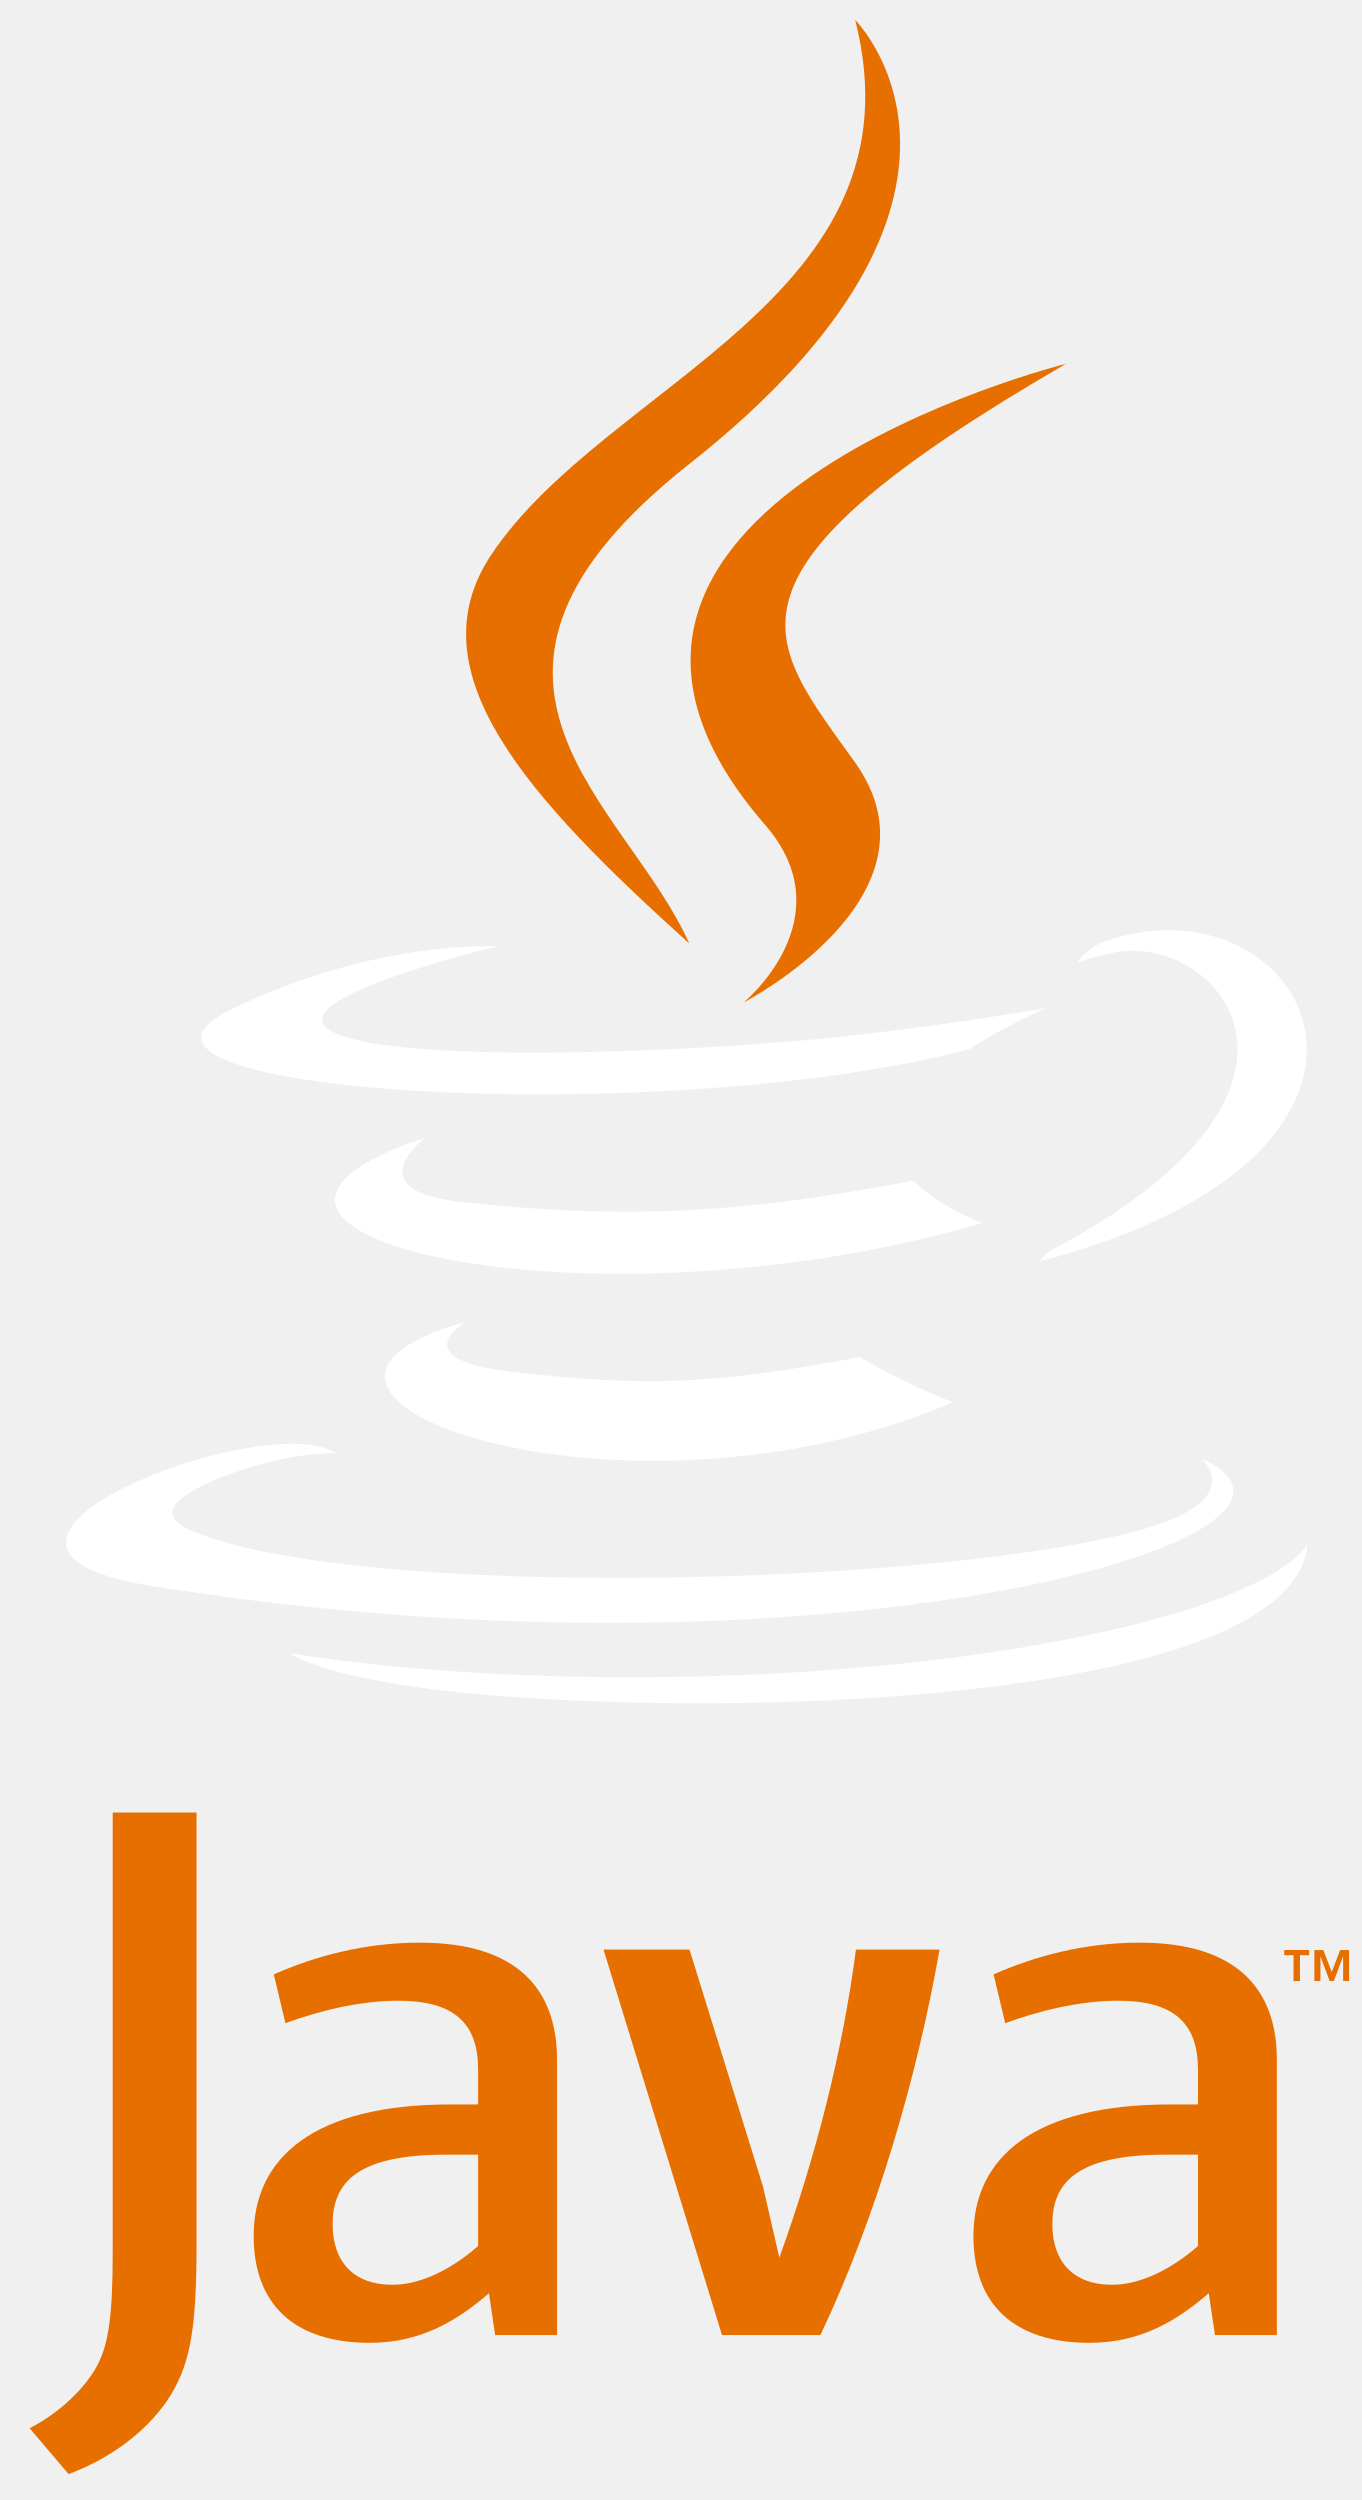
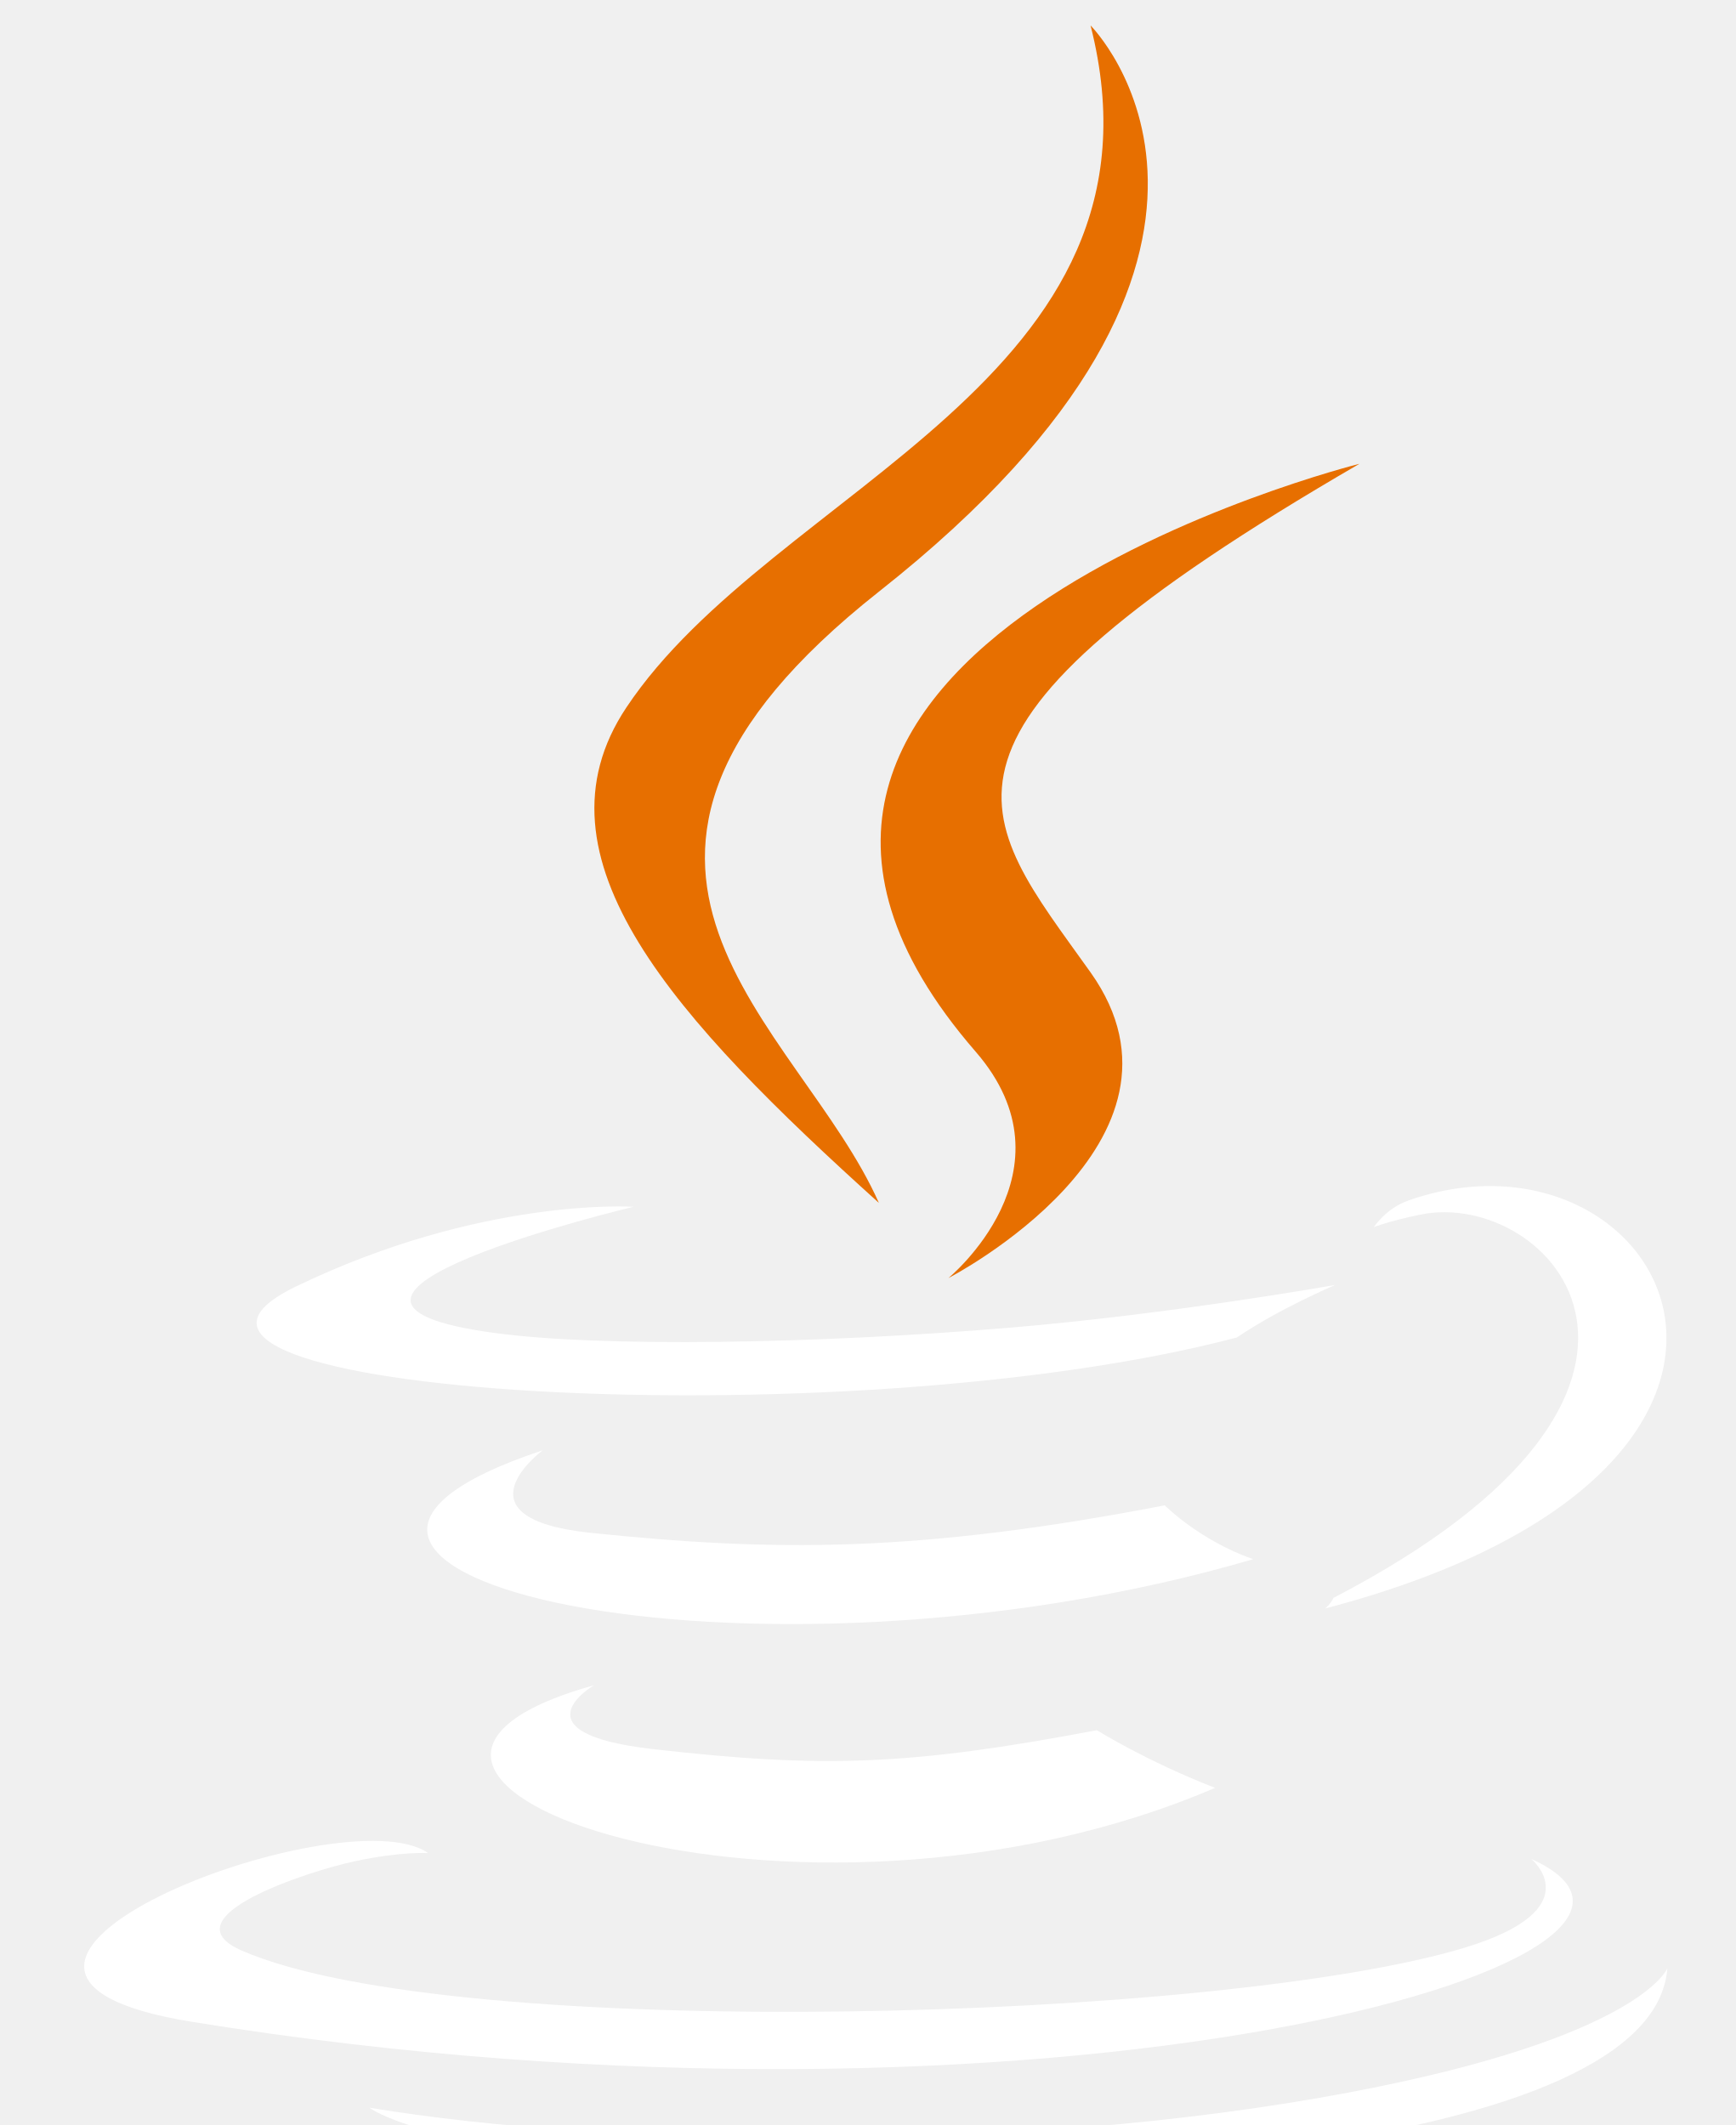
- <svg xmlns="http://www.w3.org/2000/svg" width="49" height="90" viewBox="0 0 49 90" fill="none">
+ <svg xmlns="http://www.w3.org/2000/svg" width="49" height="60" viewBox="0 0 49 60" fill="none">
  <g clip-path="url(#clip0)">
    <path d="M46.566 70.388H46.233V70.201H47.129V70.388H46.799V71.317H46.566V70.388ZM48.353 70.436H48.348L48.019 71.317H47.867L47.54 70.436H47.536V71.317H47.317V70.202H47.639L47.943 70.991L48.246 70.202H48.567V71.317H48.353V70.436H48.353Z" fill="#E76F00" />
    <path d="M16.77 47.583C16.77 47.583 14.455 48.929 18.419 49.385C23.221 49.933 25.675 49.854 30.966 48.853C30.966 48.853 32.358 49.725 34.301 50.481C22.438 55.565 7.453 50.186 16.77 47.583Z" fill="white" />
    <path d="M15.322 40.949C15.322 40.949 12.725 42.871 16.691 43.282C21.821 43.811 25.872 43.854 32.882 42.504C32.882 42.504 33.851 43.487 35.376 44.025C21.033 48.219 5.058 44.355 15.322 40.949Z" fill="white" />
    <path d="M27.542 29.693C30.465 33.059 26.774 36.087 26.774 36.087C26.774 36.087 34.196 32.255 30.788 27.457C27.604 22.983 25.163 20.76 38.379 13.095C38.379 13.095 17.634 18.276 27.542 29.693Z" fill="#E76F00" />
    <path d="M43.231 52.49C43.231 52.49 44.945 53.902 41.344 54.995C34.497 57.069 12.844 57.695 6.829 55.077C4.667 54.137 8.722 52.831 9.997 52.557C11.328 52.269 12.088 52.323 12.088 52.323C9.683 50.629 -3.455 55.649 5.414 57.086C29.602 61.009 49.505 55.32 43.231 52.49Z" fill="white" />
    <path d="M17.885 34.074C17.885 34.074 6.871 36.69 13.985 37.64C16.988 38.042 22.976 37.951 28.553 37.484C33.111 37.099 37.688 36.282 37.688 36.282C37.688 36.282 36.081 36.97 34.918 37.764C23.733 40.705 2.128 39.337 8.348 36.328C13.608 33.785 17.885 34.074 17.885 34.074Z" fill="white" />
    <path d="M37.643 45.118C49.012 39.21 43.755 33.532 40.086 34.297C39.187 34.484 38.786 34.647 38.786 34.647C38.786 34.647 39.12 34.123 39.757 33.897C47.016 31.345 52.598 41.424 37.414 45.415C37.414 45.416 37.59 45.258 37.643 45.118Z" fill="white" />
    <path d="M30.787 0.719C30.787 0.719 37.084 7.018 24.815 16.703C14.977 24.473 22.572 28.902 24.811 33.964C19.069 28.783 14.854 24.221 17.682 19.977C21.831 13.745 33.328 10.724 30.787 0.719Z" fill="#E76F00" />
    <path d="M19.002 61.127C29.915 61.825 46.673 60.739 47.07 55.576C47.07 55.576 46.307 57.533 38.051 59.088C28.737 60.841 17.248 60.636 10.435 59.513C10.435 59.512 11.829 60.667 19.002 61.127Z" fill="white" />
    <path d="M17.212 80.858C16.183 81.751 15.095 82.252 14.12 82.252C12.727 82.252 11.975 81.417 11.975 80.078C11.975 78.629 12.781 77.569 16.015 77.569H17.212V80.858H17.212ZM20.053 84.063V74.142C20.053 71.608 18.608 69.935 15.122 69.935C13.088 69.935 11.305 70.438 9.857 71.078L10.275 72.835C11.415 72.416 12.892 72.026 14.341 72.026C16.349 72.026 17.212 72.835 17.212 74.506V75.76H16.21C11.332 75.76 9.132 77.653 9.132 80.495C9.132 82.948 10.582 84.342 13.312 84.342C15.067 84.342 16.377 83.618 17.602 82.557L17.824 84.063H20.053V84.063Z" fill="#E76F00" />
    <path d="M29.535 84.062H25.991L21.727 70.186H24.822L27.467 78.712L28.056 81.276C29.394 77.568 30.341 73.807 30.814 70.186H33.824C33.018 74.755 31.567 79.771 29.535 84.062Z" fill="#E76F00" />
    <path d="M43.127 80.858C42.095 81.751 41.006 82.252 40.03 82.252C38.64 82.252 37.885 81.417 37.885 80.078C37.885 78.629 38.694 77.569 41.928 77.569H43.127V80.858ZM45.967 84.063V74.142C45.967 71.608 44.518 69.935 41.037 69.935C39.001 69.935 37.218 70.438 35.77 71.078L36.187 72.835C37.328 72.416 38.807 72.026 40.255 72.026C42.261 72.026 43.127 72.835 43.127 74.506V75.76H42.123C37.243 75.76 35.044 77.653 35.044 80.495C35.044 82.948 36.493 84.342 39.223 84.342C40.979 84.342 42.288 83.618 43.515 82.557L43.738 84.063H45.967V84.063Z" fill="#E76F00" />
    <path d="M6.019 86.42C5.209 87.602 3.901 88.538 2.469 89.067L1.066 87.416C2.156 86.857 3.091 85.954 3.525 85.112C3.901 84.364 4.057 83.4 4.057 81.094V65.251H7.075V80.877C7.074 83.96 6.828 85.205 6.019 86.42Z" fill="#E76F00" />
  </g>
  <defs>
    <clipPath id="clip0">
      <rect width="49" height="89.833" fill="white" />
    </clipPath>
  </defs>
</svg>
